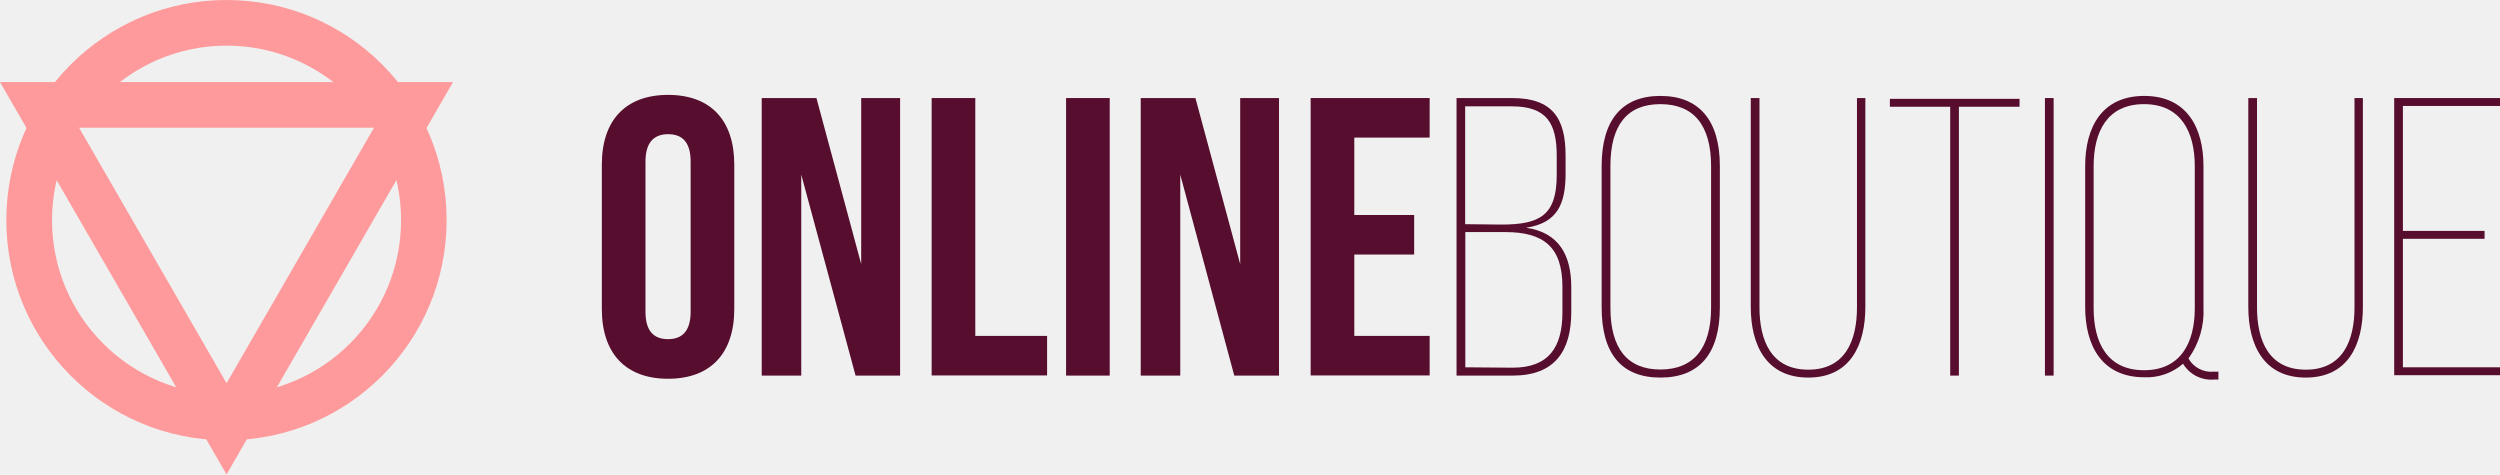
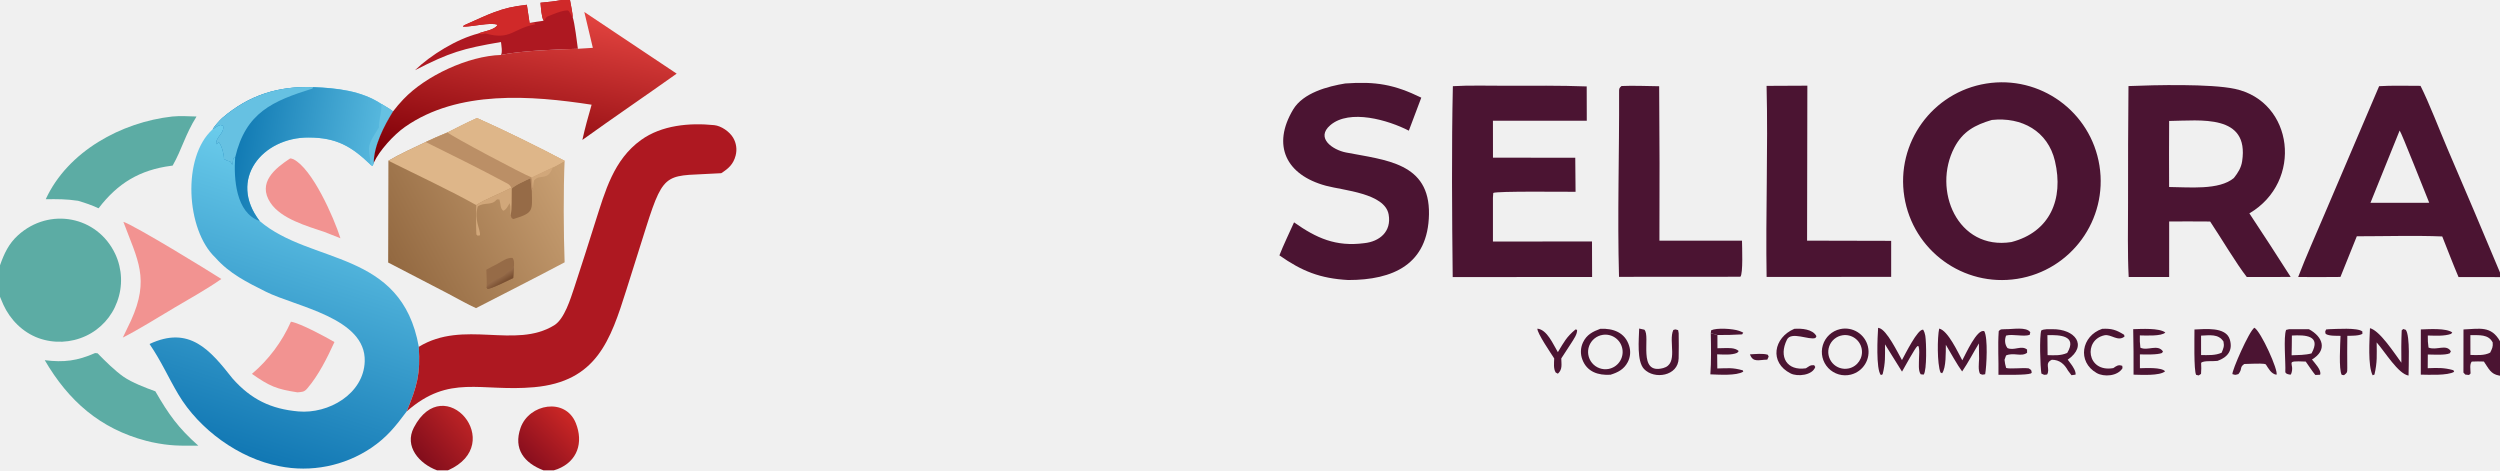
- <svg xmlns="http://www.w3.org/2000/svg" version="1.1" viewBox="0 0 316.16 60" data-name="Layer 1" id="Layer_1">
-   <defs id="defs1033">
-     <style id="style1031">.cls-1{fill:#4cc8c6}.cls-2{fill:#fff}</style>
+ <svg xmlns="http://www.w3.org/2000/svg" width="1600" height="301" viewBox="0 0 1600 301">
+   <path fill="#4B1432" d="M1271.1 53.489C1305.64 47.894 1338.15 71.425 1343.65 105.999C1349.15 140.573 1325.55 173.047 1290.99 178.464C1256.55 183.86 1224.25 160.349 1218.77 125.901C1213.28 91.453 1236.7 59.063 1271.1 53.489ZM1287.28 154.925C1311.95 148.513 1320.91 127.518 1315.17 103.083C1310.67 83.942 1293.96 74.709 1274.78 76.769C1264.06 79.94 1256.21 84.054 1250.79 94.424C1236.59 121.578 1252.73 160.345 1287.28 154.925Z" />
+   <defs>
+     <linearGradient id="gradient_0" gradientUnits="userSpaceOnUse" x1="249.6" y1="165.787" x2="360.075" y2="106.06">
+       <stop offset="0" stop-color="#936941" />
+       <stop offset="1" stop-color="#C9A073" />
+     </linearGradient>
  </defs>
-   <g id="g1073">
-     <g id="g1041" style="fill:#fe9a9b;fill-opacity:1">
-       <path id="path1037" class="cls-1" d="M28.65,5.77A22.07,22.07,0,1,1,6.58,27.84,22.09,22.09,0,0,1,28.65,5.77m0-5.77A27.84,27.84,0,1,0,56.48,27.84,27.83,27.83,0,0,0,28.65,0Z" style="fill:#fe9a9b;fill-opacity:1" />
-       <path id="path1039" class="cls-1" d="M47.3,16.15,28.65,48.46,10,16.15H47.3m10-5.77H0L28.65,60,57.29,10.38Z" style="fill:#fe9a9b;fill-opacity:1" />
-     </g>
-     <g id="g1071" style="fill:#570d2d;fill-opacity:1">
-       <path style="fill:#570d2d;fill-opacity:1" id="path1043" class="cls-2" d="M76.11,20.82c0-5.61,3-8.82,8.38-8.82s8.37,3.21,8.37,8.82V39.08c0,5.61-3,8.82-8.37,8.82s-8.38-3.21-8.38-8.82Zm5.52,18.61c0,2.5,1.1,3.46,2.86,3.46s2.85-1,2.85-3.46v-19c0-2.5-1.1-3.46-2.85-3.46s-2.86,1-2.86,3.46Z" />
-       <path style="fill:#570d2d;fill-opacity:1" id="path1045" class="cls-2" d="M101.33,22.08V47.5h-5V12.4h6.92l5.66,21v-21h4.92V47.5H108.2Z" />
-       <path style="fill:#570d2d;fill-opacity:1" id="path1047" class="cls-2" d="M117.82,12.4h5.52V42.48h9.08v5h-14.6Z" />
-       <path style="fill:#570d2d;fill-opacity:1" id="path1049" class="cls-2" d="M134.82,12.4h5.52V47.5h-5.52Z" />
-       <path style="fill:#570d2d;fill-opacity:1" id="path1051" class="cls-2" d="M149.26,22.08V47.5h-5V12.4h6.92l5.66,21v-21h4.91V47.5h-5.66Z" />
-       <path style="fill:#570d2d;fill-opacity:1" id="path1053" class="cls-2" d="M171.27,27.19h7.57v5h-7.57V42.48h9.53v5H165.75V12.4H180.8v5h-9.53Z" />
-       <path style="fill:#570d2d;fill-opacity:1" id="path1055" class="cls-2" d="M191.22,12.4c5.12,0,6.77,2.56,6.77,7.27v2.26c0,3.91-1.05,6.27-5,6.87,4.16.6,5.72,3.46,5.72,7.52v3.11c0,5-2.11,8.07-7.42,8.07H184.2V12.4Zm-1.35,16c4.86,0,7-1.16,7-6.27V19.72c0-4.11-1.25-6.27-5.67-6.27h-5.91v14.9Zm1.41,18.1c4.61,0,6.31-2.61,6.31-7V36.27c0-5.07-2.4-6.92-7.22-6.92h-5.06v17.1Z" />
-       <path style="fill:#570d2d;fill-opacity:1" id="path1057" class="cls-2" d="M202.55,21c0-5.81,2.56-8.87,7.43-8.87s7.52,3.06,7.52,8.87V38.87c0,5.82-2.56,8.88-7.52,8.88s-7.43-3.06-7.43-8.88Zm1.11,17.91c0,5.16,2.15,7.82,6.32,7.82s6.41-2.66,6.41-7.82V21c0-5.17-2.2-7.83-6.41-7.83s-6.32,2.66-6.32,7.83Z" />
-       <path style="fill:#570d2d;fill-opacity:1" id="path1059" class="cls-2" d="M222.51,38.87c0,4.22,1.5,7.88,6.17,7.88s6.16-3.66,6.16-7.88V12.4h1.06V38.82c0,4.82-1.91,8.93-7.22,8.93s-7.27-4.11-7.27-8.93V12.4h1.1Z" />
-       <path style="fill:#570d2d;fill-opacity:1" id="path1061" class="cls-2" d="M246.63,47.5v-34H239v-1H255.4v1h-7.67V47.5Z" />
-       <path style="fill:#570d2d;fill-opacity:1" id="path1063" class="cls-2" d="M259.71,12.4V47.5h-1.1V12.4Z" />
-       <path style="fill:#570d2d;fill-opacity:1" id="path1065" class="cls-2" d="M278.66,21V38.87a10.14,10.14,0,0,1-1.9,6.47A3.33,3.33,0,0,0,280,47h.55v1H280a4.16,4.16,0,0,1-3.92-2,7,7,0,0,1-4.91,1.71c-5.36,0-7.47-4-7.47-8.88V21c0-4.91,2.11-8.87,7.47-8.87S278.66,16.11,278.66,21Zm-13.89,0v18c0,4.31,1.71,7.82,6.37,7.82s6.42-3.51,6.42-7.82V21c0-4.32-1.76-7.83-6.42-7.83S264.77,16.66,264.77,21Z" />
-       <path style="fill:#570d2d;fill-opacity:1" id="path1067" class="cls-2" d="M285.43,38.87c0,4.22,1.5,7.88,6.17,7.88s6.16-3.66,6.16-7.88V12.4h1.06V38.82c0,4.82-1.91,8.93-7.22,8.93s-7.27-4.11-7.27-8.93V12.4h1.1Z" />
-       <path style="fill:#570d2d;fill-opacity:1" id="path1069" class="cls-2" d="M314.21,29.2v1H303.88V46.45h12.28v1H302.78V12.4h13.38v1H303.88V29.2Z" />
-     </g>
-   </g>
+   <path fill="url(#gradient_0)" d="M305.3 75.569C321.768 82.885 345.486 94.485 361.353 102.956C360.543 121.557 360.67 149.2 361.357 167.884C342.687 177.809 323.467 187.495 304.653 197.202C299.658 195.053 291.519 190.38 286.329 187.687L248.426 168.014L248.58 102.863C255.88 98.584 264.698 94.587 272.425 90.894C277.044 88.726 281.72 86.681 286.448 84.763C292.474 81.756 299.178 78.221 305.3 75.569Z" />
+   <path fill="#DEB689" d="M305.3 75.569C321.768 82.885 345.486 94.485 361.353 102.956C359.959 103.746 355.006 106.667 353.798 107.095C349.28 109.215 344.779 111.37 340.296 113.562C340.595 116.075 340.877 118.59 341.143 121.107L340.357 122.06C339.958 120.136 339.721 116.18 339.533 114.077C336.472 115.553 329.355 118.584 327.428 120.881L327.194 120.19C321.129 123.408 309.542 127.925 304.784 131.263C288.56 122.079 265.585 111.376 248.58 102.863C255.88 98.584 264.698 94.587 272.425 90.894C277.044 88.726 281.72 86.681 286.448 84.763C292.474 81.756 299.178 78.221 305.3 75.569Z" />
+   <path fill="#DEB689" d="M305.3 75.569C321.768 82.885 345.486 94.485 361.353 102.956C359.959 103.746 355.006 106.667 353.798 107.095C349.28 109.215 344.779 111.37 340.296 113.562C335.649 112.01 288.049 86.675 286.448 84.763C292.474 81.756 299.178 78.221 305.3 75.569Z" />
+   <path fill="#BB8F66" d="M272.425 90.894C277.044 88.726 281.72 86.681 286.448 84.763C288.049 86.675 335.649 112.01 340.296 113.562C340.595 116.075 340.877 118.59 341.143 121.107L340.357 122.06C339.958 120.136 339.721 116.18 339.533 114.077C336.472 115.553 329.355 118.584 327.428 120.881L327.194 120.19C326.431 118.144 325.185 117.709 323.395 116.749C306.649 107.764 289.445 99.344 272.425 90.894Z" />
+   <path fill="#966B47" d="M339.533 114.077C339.721 116.18 339.958 120.136 340.357 122.06C340.593 134.918 341.796 136.145 328.562 140.2C327.094 139.44 327.542 139.838 326.912 137.919C327.483 134.089 327.372 125.11 327.428 120.881C329.355 118.584 336.472 115.553 339.533 114.077Z" />
+   <path fill="#D1A77A" d="M304.784 131.263C309.542 127.925 321.129 123.408 327.194 120.19L327.428 120.881C327.372 125.11 327.483 134.089 326.912 137.919C326.467 135.11 327.174 133.267 326.14 130.055C325.058 131.902 324.043 134.214 322.095 134.889C320.055 133.287 320.578 131.151 319.663 127.735C318.695 127.619 318.226 127.291 317.59 128.039C314.514 131.654 309.762 129.264 305.758 132.136C303.285 141.429 307.546 146.45 307.212 150.612L305.703 150.836L304.883 150.076C304.513 144.003 304.717 137.385 304.784 131.263Z" />
+   <path fill="#D1A77A" d="M340.296 113.562C344.779 111.37 349.28 109.215 353.798 107.095C350.511 116.273 345.649 111.049 341.855 115.41C341.25 117.519 341.251 118.927 341.143 121.107C340.877 118.59 340.595 116.075 340.296 113.562Z" />
+   <path fill="#966B47" d="M317.861 169.139C321.275 167.268 324.586 164.703 328.048 165.059C329.166 166.708 328.978 168.093 328.967 170.064L328.488 177.938C325.735 179.229 313.984 185.173 311.937 184.904L311.404 183.918C311.696 181.403 311.351 175.41 311.251 172.614C313.146 171.476 315.842 170.182 317.861 169.139Z" />
+   <defs>
+     <linearGradient id="gradient_1" gradientUnits="userSpaceOnUse" x1="318.892" y1="176.608" x2="321.571" y2="180.892">
+       <stop offset="0" stop-color="#9C714F" />
+       <stop offset="1" stop-color="#7A5032" />
+     </linearGradient>
+   </defs>
+   <path fill="url(#gradient_1)" d="M324.316 174.345C326.418 171.77 326.737 174.61 328.967 170.064L328.488 177.938C325.735 179.229 313.984 185.173 311.937 184.904L311.404 183.918C314.087 177.558 321.188 179.332 324.316 174.345Z" />
+   <path fill="#4B1432" d="M1362.23 55.085C1379.21 54.376 1415.02 53.563 1430.4 56.889C1467.96 65.016 1474.18 116.223 1439.6 136.558C1448.53 150.041 1457.34 163.6 1466.03 177.234L1449.8 177.294L1437.93 177.262C1431.31 168.854 1421 151.472 1414.49 141.771C1405.8 141.656 1396.97 141.736 1388.27 141.736L1388.26 177.297L1362.36 177.287C1361.58 162.262 1361.94 144.818 1361.95 129.661C1361.9 104.802 1362 79.943 1362.23 55.085ZM1388.23 119.682C1400.68 119.753 1420.28 121.892 1429.68 113.916C1432.28 110.601 1434.32 107.486 1434.97 103.198C1439.57 72.756 1408.21 77.182 1388.25 77.418C1388.24 91.413 1388.07 105.715 1388.23 119.682Z" />
+   <path fill="#4B1432" d="M929.832 55.157C939.592 54.531 953.596 54.883 963.768 54.879C980.648 54.872 998.696 54.666 1015.49 55.317L1015.54 77.254L955.478 77.271L955.505 100.904L1008.17 100.955L1008.36 122.745C1002.1 122.793 957.506 122.24 955.691 123.492L955.482 126.459L955.48 154.581L1018.88 154.539L1018.95 177.267L929.731 177.331C929.294 138.232 928.961 94.189 929.832 55.157Z" />
+   <path fill="#4B1432" d="M860.952 53.417C880.558 52.036 892.267 54.048 909.624 62.496L901.655 83.629C888.582 76.881 863.732 69.539 851.388 80.125C841.757 88.386 853.075 95.964 861.406 97.582C886.872 102.53 915.124 104.07 914.544 137.169C913.982 169.246 891.581 179.227 862.869 179.214C844.83 178.228 833.238 173.546 818.821 163.436C821.266 157.11 825.347 148.664 828.187 142.299C842.566 152.47 854.958 157.985 873.033 155.638C882.854 154.649 890.673 148.25 888.741 137.31C886.329 123.657 859.819 121.903 848.627 118.885C823.014 111.981 813.88 93.019 827.62 70.084C834.035 59.376 849.807 55.262 860.952 53.417Z" />
+   <path fill="#4B1432" d="M1130.61 54.956L1156.71 54.829L1156.53 154.015L1210.35 154.143L1210.35 177.196L1130.63 177.248C1129.94 136.813 1131.61 95.909 1130.61 54.956Z" />
+   <path fill="#4B1432" d="M1037.77 55.054C1044.71 54.697 1054.71 55.107 1061.87 55.195C1062.13 88.139 1062.18 121.085 1062.03 154.03L1114.88 154.045C1114.91 157.612 1115.67 175.407 1113.82 177.125L1036.17 177.18C1035.07 138.031 1036.39 98.118 1036.22 58.938C1036.21 56.727 1036.21 56.377 1037.77 55.054Z" />
+   <path fill="#5CACA4" d="M110.216 74.569C115.069 74.084 120.834 74.417 125.781 74.569C118.468 86.241 116.439 95.567 110.482 105.99C110.194 106.021 109.907 106.056 109.62 106.094C89.418 108.752 75.379 117.218 63.086 133.302C58.116 131.082 55.196 130.076 49.97 128.506C42.189 127.359 37.056 127.434 29.28 127.488C43.414 96.791 77.737 78.212 110.216 74.569Z" />
+   <path fill="#5CACA4" d="M60.835 225.959C61.279 226 61.822 226.05 62.461 226.11C67.068 230.854 73.726 237.426 79.113 241.158C84.389 244.814 93.342 248.265 99.419 250.435C108.011 265.323 114.04 273.78 126.898 285.209C114.994 285.297 108.97 285.459 97.14 282.992C95.99 282.74 94.846 282.465 93.707 282.167C63.986 274.395 43.828 256.524 28.639 230.52C40.885 232.064 49.544 230.944 60.835 225.959Z" />
+   <path fill="#F29391" d="M78.971 142.002C86.349 144.354 132.874 172.899 141.662 178.545C132.719 184.858 120.98 191.406 111.398 197.059C101.521 202.924 88.63 210.992 78.599 216.051C80.368 212.486 82.092 208.898 83.769 205.289C96.069 178.382 87.989 166.207 78.971 142.002Z" />
+   <path fill="#F29391" d="M186.2 205.883C192.383 206.924 208.242 215.542 214.046 218.909C209.456 228.932 203.869 240.223 196.652 248.613C194.557 251.048 193.357 250.769 190.398 251.111C176.812 248.996 172.667 247.236 161.233 239.283C171.962 230.173 180.497 218.756 186.2 205.883Z" />
+   <path fill="#F29391" d="M185.707 101.379C186.427 101.418 187.132 101.6 187.78 101.915C199.855 107.898 213.646 139.1 217.879 152.483L207.717 148.487C196.517 144.682 179.937 140.087 173.11 129.818C164.487 116.847 176.186 107.642 185.707 101.379Z" />
+   <path fill="#4B1432" d="M1024.24 210.413C1032.45 210.083 1039.99 212.746 1042.65 221.325C1043.77 224.814 1043.43 228.604 1041.71 231.84C1039.27 236.428 1035.4 238.396 1030.7 239.836C1022.91 240.318 1015.67 238.045 1012.7 230.075C1011.36 226.563 1011.49 222.658 1013.07 219.244C1015.42 214.186 1019.37 212.208 1024.24 210.413ZM1029.36 236.143C1035.32 235.087 1039.33 229.422 1038.34 223.44C1037.35 217.458 1031.73 213.386 1025.75 214.31C1021.81 214.917 1018.51 217.592 1017.09 221.314C1015.68 225.037 1016.37 229.233 1018.91 232.301C1021.45 235.37 1025.44 236.837 1029.36 236.143Z" />
+   <path fill="#4B1432" d="M1177.66 210.637C1185.64 208.85 1193.58 213.811 1195.47 221.772C1197.36 229.733 1192.51 237.74 1184.58 239.742C1179.36 241.062 1173.83 239.465 1170.11 235.562C1166.39 231.66 1165.06 226.056 1166.62 220.895C1168.18 215.734 1172.4 211.815 1177.66 210.637ZM1183.2 235.791C1188.9 234.536 1192.57 228.97 1191.48 223.23C1190.39 217.49 1184.94 213.657 1179.18 214.579C1175.29 215.2 1172.06 217.883 1170.73 221.584C1169.39 225.284 1170.18 229.416 1172.77 232.371C1175.37 235.326 1179.36 236.636 1183.2 235.791Z" />
+   <path fill="#4B1432" d="M1313.49 210.675C1328.02 210.52 1336.4 221.105 1323.36 230.184C1324.15 231.212 1324.92 232.252 1325.68 233.303C1326.8 234.865 1328.69 237.789 1328.36 239.762L1325.74 240.135L1323.51 237.181C1321.26 233.106 1318.22 230.27 1313.21 230.24C1308.2 232.476 1312.34 236.113 1310.13 239.681C1307.81 239.963 1308.7 240.084 1306.5 239.073C1305.74 234.995 1305.13 215.197 1306.42 211.493C1308.26 210.468 1311.28 210.691 1313.49 210.675ZM1310.46 227.292C1314.96 227.383 1318.8 227.723 1323.01 225.879C1329.71 214.642 1318.07 214.3 1310.35 214.489L1310.46 227.292Z" />
+   <path fill="#4B1432" d="M1464.99 210.689L1477.67 210.67C1486.88 215.627 1489.59 224.155 1479.66 230.083C1481.46 232.411 1486.03 237.048 1484.85 239.841L1481.8 239.979C1480.11 237.983 1477.27 233.691 1475.67 231.408C1460.82 230.768 1469.41 232.093 1466.18 239.704C1464.94 239.902 1462.53 239.172 1462.6 237.935C1462.91 232.613 1461.31 215.434 1463.12 211.137L1464.99 210.689ZM1466.63 227.385C1470.74 227.239 1475.46 227.256 1479.37 226.181C1485.78 214.622 1475.4 214.273 1466.8 214.74C1466.74 218.87 1466.77 223.287 1466.63 227.385Z" />
+   <path fill="#4B1432" d="M1404.46 210.875C1410.92 210.651 1424.6 208.926 1427.09 217.303C1429.15 224.22 1425.74 228.648 1419.21 230.962C1415.99 231.386 1410.52 230.657 1408.72 232.17C1408.84 234.887 1408.88 236.59 1408.66 239.295L1407.17 240.282L1405.54 239.912C1403.96 237.506 1404.47 215.371 1404.46 210.875ZM1408.69 227.238C1413.02 227.263 1417.88 227.589 1421.86 225.731C1423.01 222.824 1423.65 221.651 1423.03 218.582C1419.75 213.513 1414.18 214.61 1408.68 214.798L1408.69 227.238Z" />
+   <path fill="#4B1432" d="M1255.87 230.603C1257.98 226.771 1265.34 210.107 1269.94 211.962C1272.37 216.332 1271.42 234.425 1270.51 239.515C1268.32 239.845 1269.07 239.995 1267.21 239.226C1265.92 236.89 1266.49 232.58 1266.62 229.751L1266.49 219.78C1262.69 226.026 1260.04 231.423 1255.77 237.729C1252.94 234.014 1247.95 225.052 1245.34 220.654C1245.26 225.405 1245.6 235.272 1242.95 238.905L1241.91 238.386C1239.72 232.806 1239.86 215.924 1241.08 210.293C1246.67 211.511 1253.09 225.548 1255.87 230.603Z" />
+   <path fill="#4B1432" d="M1201.99 209.8C1202.27 209.861 1202.54 209.93 1202.81 210.005C1207.63 211.383 1214.54 225.624 1217.25 230.463C1219.23 226.893 1227.48 210.042 1230.86 211.048C1231.54 212.24 1231.99 213.548 1232.2 214.906C1232.84 218.937 1233.28 236.855 1231.17 239.734L1229.28 239.563C1227.55 237.256 1228.18 232.706 1228.17 229.268C1228.29 226.668 1228.53 224.181 1227.92 221.64L1227.19 221.461C1225.6 222.638 1219.11 234.779 1217.29 237.845C1213.62 232.056 1209.99 226.236 1206.41 220.386C1206.4 227.983 1206.75 232.053 1204.88 239.549L1203.76 240.061C1200.5 236.191 1201.64 215.338 1201.99 209.8Z" />
+   <path fill="#4B1432" d="M1442.81 209.742C1447.05 212.185 1458.31 237.226 1456.96 239.843C1453.5 239.328 1451.74 235.659 1450.18 233.292C1449.62 232.45 1443.62 232.777 1441.99 232.773C1440.16 232.788 1438.17 232.898 1436.33 232.961C1433.09 235.19 1435.37 236.021 1432.57 239.422C1430.2 240.013 1431.07 240.076 1428.76 239.456C1428.23 237.515 1439.45 211.83 1442.81 209.742Z" />
+   <path fill="#4B1432" d="M1516.78 210.036C1523.12 211.574 1532.71 226.497 1536.88 232.132C1536.78 224.921 1536.77 218.622 1537.09 211.41L1538.1 210.555L1539.72 211.111C1542.58 215.172 1541.47 234.109 1541.47 240.363C1534.9 239.325 1526.55 225.418 1521.06 219.141C1521.13 227.236 1521.51 231.734 1519.65 239.73L1518.48 240.184C1515.32 233.971 1516.51 217.531 1516.78 210.036Z" />
+   <path fill="#4B1432" d="M1549.33 210.837C1554.42 210.679 1565.45 209.853 1569.45 212.762L1568.69 213.693C1564.23 215.256 1558.59 214.815 1553.79 214.726C1553.77 217.81 1553.81 219.401 1554.25 222.445C1559.39 224.536 1565.64 219.897 1568.56 224.846L1567.86 226.108C1564.97 227.429 1557.36 226.928 1553.8 226.875L1553.74 235.653C1560.24 235.468 1563.76 235.168 1570.16 236.914L1570.65 237.96C1566.53 240.445 1554.38 239.841 1549.31 239.763L1549.33 210.837Z" />
+   <path fill="#4B1432" d="M1283.39 210.676C1288.19 210.776 1296.95 208.959 1299.39 212.673L1298.98 214.326C1294.97 215.669 1287.99 213.577 1283.88 214.782C1282.85 217.514 1283.04 220.449 1284.77 222.754C1289.02 224.666 1293.67 220.765 1297.32 223.702L1297.34 225.778C1293.57 228.591 1288.83 225.358 1283.88 227.485L1282.9 230.259C1283.12 232.459 1283.34 233.37 1283.94 235.499C1286.66 236.288 1293.85 235.257 1298.35 235.735C1300.3 237.089 1299.87 236.384 1300.31 238.48L1299.81 238.996C1296.92 240.174 1282.94 239.849 1279.01 239.859C1279.2 230.492 1278.49 221.438 1279.19 211.912C1280.53 210.417 1280.83 210.873 1283.39 210.676Z" />
+   <path fill="#4B1432" d="M1365.25 210.672C1370.36 210.542 1381.87 209.787 1385.81 212.793C1383.54 215.302 1373.05 214.717 1369.5 214.658C1369.43 217.796 1369.46 219.431 1369.85 222.536C1374.54 224.745 1380.91 220.028 1384.31 224.914L1383.69 225.911C1380.6 227.176 1373.21 226.822 1369.53 226.819L1369.55 235.668C1373.14 235.599 1383.43 234.946 1385.65 237.635C1382.3 240.651 1370.17 239.861 1365.47 239.786C1365.53 230.081 1365.46 220.375 1365.25 210.672Z" />
+   <path fill="#4B1432" d="M1049.07 210.275L1052.36 210.984C1056.67 214.965 1047.62 240.086 1064.47 235.564C1074.46 232.883 1067.6 218.492 1070.91 211.197C1072.65 210.642 1072.04 210.747 1074.01 211.29L1074.35 213.241C1074.44 218.651 1074.46 223.83 1074.33 229.343C1074.07 240.741 1058.71 243.086 1052.18 236.158C1047.44 231.134 1048.9 217.222 1049.07 210.275Z" />
+   <path fill="#4B1432" d="M1345.38 210.452C1351.39 210.138 1354.32 211.068 1359.44 214.261L1359.69 215.381C1355.47 218.882 1351.02 213.695 1346.89 214.567C1333.23 217.449 1335.45 238.584 1352.52 235.582C1354.73 234.067 1355.74 233.247 1358.25 234.137L1358.41 235.624C1355.29 240.824 1346.51 241.38 1341.88 238.743C1329.24 231.549 1332.08 214.985 1345.38 210.452Z" />
+   <path fill="#4B1432" d="M1148.36 210.447C1152.87 210.14 1160.13 210.537 1162.53 215.181L1161.87 216.299C1157.97 217.893 1146.38 211.869 1143.66 217.353C1138.18 228.375 1143.61 237.489 1155.76 235.712C1158.6 234.004 1158.13 233.719 1161.04 233.703L1161.77 234.864C1159.91 240.294 1150.37 241.18 1146.05 239.019C1132.17 232.08 1135.05 216.077 1148.36 210.447Z" />
+   <path fill="#4B1432" d="M1094.9 213.241L1099.14 214.413L1099.17 222.882C1100.39 222.847 1101.61 222.819 1102.84 222.799C1105.99 222.747 1110.36 222.349 1112.79 224.696L1111.79 225.817C1108.07 227.377 1103.11 226.888 1098.99 226.764L1099.08 235.819C1106.05 235.66 1108.7 235.163 1115.38 237.018L1115.7 237.828C1111.38 240.616 1099.94 239.749 1094.63 239.584C1095.24 232.028 1095.06 220.913 1094.9 213.241Z" />
+   <path fill="#4B1432" d="M997.033 225.378C1000.85 219.097 1002.51 215.634 1008.34 210.836L1009.34 211.107C1009.49 213.921 1007.3 216.818 1005.79 219.299L999.217 229.394C999.308 233.31 1000.06 236.386 997.056 239.161L995.655 238.415C994.111 235.98 994.597 232.372 994.697 229.408C992.554 226.027 983.762 213.236 983.919 210.327C990.183 210.998 993.89 220.177 997.033 225.378Z" />
+   <path fill="#4B1432" d="M1490.56 210.691C1495.1 210.588 1508.88 209.541 1511.91 212.151L1511.93 213.675C1509.53 215.022 1505.18 214.839 1502.29 214.936C1502.12 221.554 1502.26 228.85 1502.26 235.523C1502.26 238.393 1502.22 238.476 1500.17 240.115L1498.71 239.903C1496.71 236.706 1497.78 219.796 1497.94 214.939C1495.13 214.869 1490.63 215.134 1488.44 213.688C1488.01 211.922 1487.97 212.616 1488.72 210.864L1490.56 210.691Z" />
+   <path fill="#4B1432" d="M1094.9 213.241L1095.13 211.4C1098.65 209.681 1108.93 210.339 1112.94 211.713C1113.88 212.035 1114.8 212.431 1115.68 212.9L1114.95 214.004C1109.69 214.32 1104.42 214.457 1099.14 214.413L1094.9 213.241Z" />
+   <path fill="#4B1432" d="M1119.96 226.795C1123.27 226.615 1128.49 226.037 1131.42 227.052L1131.95 228.22L1131.07 230.161C1125.44 230.284 1121.97 232.171 1119.96 226.795Z" />
+   <defs>
+     <linearGradient id="gradient_2" gradientUnits="userSpaceOnUse" x1="158.307" y1="290.676" x2="217.857" y2="103.295">
+       <stop offset="0" stop-color="#1278B4" />
+       <stop offset="1" stop-color="#6CCDEC" />
+     </linearGradient>
+   </defs>
+   <path fill="url(#gradient_2)" d="M136.107 82.756C137.146 80.866 140.613 76.922 142.264 75.505C159.541 60.675 178.31 55.036 200.432 55.737C215.379 56.368 231.17 57.97 244.144 66.573C246.512 67.99 249.424 69.617 251.541 71.316C245.842 80.377 239.261 93.297 239.184 104.19L238.563 106.07C238.105 105.937 237.578 105.872 237.316 105.56C224.954 93.635 215.392 88.094 197.649 87.998C167.781 87.836 145.785 114.966 166.205 141.463C199.064 169.502 256.966 159.624 268.033 221.964C269.118 239.722 266.96 246.903 260.289 263.291C253.131 272.832 247.773 279.709 237.653 286.604C220.361 298.252 199.127 302.483 178.695 298.35C152.9 293.384 127.474 274.825 114.181 252.451C107.39 241.022 103.544 231.711 95.709 220.162C121.221 208.151 134.501 224.046 148.762 242.157C160.659 255.666 173.467 261.76 190.927 263.316C210.269 265.039 232.717 252.145 233.426 231.349C234.38 203.359 189.258 196.291 170.057 186.644C158.017 180.594 146.916 175.18 137.781 164.821C119.159 147.24 116.287 100.539 136.107 82.756Z" />
+   <defs>
+     <linearGradient id="gradient_3" gradientUnits="userSpaceOnUse" x1="152.925" y1="91.819" x2="238.38" y2="105.943">
+       <stop offset="0" stop-color="#127BB4" />
+       <stop offset="1" stop-color="#56B7DD" />
+     </linearGradient>
+   </defs>
+   <path fill="url(#gradient_3)" d="M136.107 82.756C137.146 80.866 140.613 76.922 142.264 75.505C159.541 60.675 178.31 55.036 200.432 55.737C215.379 56.368 231.17 57.97 244.144 66.573C246.512 67.99 249.424 69.617 251.541 71.316C245.842 80.377 239.261 93.297 239.184 104.19L238.563 106.07C238.105 105.937 237.578 105.872 237.316 105.56C224.954 93.635 215.392 88.094 197.649 87.998C167.781 87.836 145.785 114.966 166.205 141.463C150.821 136.219 149.605 114.13 150.481 100.881L149.372 101.188C149.088 102.583 148.978 103.767 148.837 105.171L148.432 105.171C147.378 103.286 147.839 103.447 145.685 102.932C145.426 102.87 143.373 101.811 143.373 101.737C143.355 98.686 141.98 93.374 140.062 90.989C139.411 91.622 139.209 91.834 138.393 92.319C137.906 87.593 143.794 85.378 142.763 80.521L141.056 79.97C138.953 80.766 137.961 81.507 136.107 82.756Z" />
+   <path fill="#66C1E2" d="M136.107 82.756C137.146 80.866 140.613 76.922 142.264 75.505C159.541 60.675 178.31 55.036 200.432 55.737L199.959 56.694C174.448 64.674 157.217 71.972 150.481 100.881L149.372 101.188C149.088 102.583 148.978 103.767 148.837 105.171L148.432 105.171C147.378 103.286 147.839 103.447 145.685 102.932C145.426 102.87 143.373 101.811 143.373 101.737C143.355 98.686 141.98 93.374 140.062 90.989C139.411 91.622 139.209 91.834 138.393 92.319C137.906 87.593 143.794 85.378 142.763 80.521L141.056 79.97C138.953 80.766 137.961 81.507 136.107 82.756Z" />
+   <path fill="#66C1E2" d="M244.144 66.573C246.512 67.99 249.424 69.617 251.541 71.316C245.842 80.377 239.261 93.297 239.184 104.19L238.563 106.07C238.105 105.937 237.578 105.872 237.316 105.56C235.746 92.081 234.764 93.949 242.535 81.572C242.344 76.791 244.328 72.557 244.144 66.573Z" />
+   <path fill="#AE1821" d="M268.033 221.964C296.815 204.368 329.56 223.622 354.695 208.178C361.268 204.139 365.128 191.209 367.552 184C372.157 169.968 376.666 155.905 381.078 141.812C387.307 122.423 392.65 102.277 410.276 89.593C423.483 80.089 441.212 78.494 457.058 80.085C461.55 80.536 466.854 84.199 469.19 88.11C471.253 91.567 471.83 95.713 470.788 99.603C469.341 105.153 466.161 107.939 461.574 110.844C426.793 113.135 425.473 107.608 413.536 145.389L400.892 185.48C390.643 217.933 381.794 244.222 341.838 247.81C307.414 250.901 287.781 239.182 260.289 263.291C266.96 246.903 269.118 239.722 268.033 221.964Z" />
+   <path fill="#4B1432" d="M1522.64 55.16C1530.16 54.634 1541.34 54.949 1549.13 54.941C1554.52 65.576 1561.52 83.812 1566.45 95.349C1577.78 121.646 1588.96 148.005 1600 174.426L1600 177.348L1573.46 177.32C1569.88 168.918 1566.44 159.85 1563.04 151.327C1546.36 150.628 1525.37 151.223 1508.36 151.218C1504.81 159.871 1501.32 168.548 1497.88 177.249C1489 177.418 1479.74 177.284 1470.83 177.283C1475.69 164.507 1482.35 149.696 1487.73 136.977L1522.64 55.16ZM1517.1 129.79L1537.11 129.781L1554.71 129.77C1552.68 124.926 1536.76 84.38 1535.77 83.536L1517.1 129.79Z" />
+   <defs>
+     <linearGradient id="gradient_4" gradientUnits="userSpaceOnUse" x1="328.304" y1="110.039" x2="347.129" y2="4.887">
+       <stop offset="0" stop-color="#800008" />
+       <stop offset="1" stop-color="#E2433F" />
+     </linearGradient>
+   </defs>
+   <path fill="url(#gradient_4)" d="M373.961 7.669L433.073 47.135C413.013 61.384 392.687 75.216 372.718 89.556C374.457 81.663 376.39 74.783 378.63 67.009C340.166 61.109 293.204 57.389 259.159 81.244C252.057 86.22 242.858 96.234 239.184 104.19C239.261 93.297 245.842 80.377 251.541 71.316C253.598 68.61 255.804 66.021 258.148 63.56C272.374 48.513 299.78 35.758 320.63 35.178C331.97 32.553 358.26 31.464 369.85 31.215L379.418 30.614L373.961 7.669Z" />
+   <path fill="#5CACA4" d="M0 169.791C2.688 162.244 5.527 156.009 11.552 150.548C31.537 132.432 62.308 138.176 73.769 162.585C78.237 172.156 78.683 183.12 75.009 193.023C71.528 202.743 64.3 210.662 54.941 215.008C45.377 219.46 34.44 219.939 24.523 216.341C14.495 212.621 6.55 204.64 2.131 194.972C1.382 193.315 0.672 191.642 0 189.953L0 169.791Z" />
+   <path fill="#AE1821" d="M359.571 0L364.79 0C365.3 2.78 366.514 8.666 366.583 11.224C367.707 14.224 369.367 27.588 369.85 31.215C358.26 31.464 331.97 32.553 320.63 35.178C321.671 33.439 320.863 29.137 320.631 26.883C295.845 31.139 287.953 33.497 265.592 44.919C275.774 35.099 292.469 24.896 306.17 21.434C309.557 19.977 316.683 19.264 318.455 15.867C313.971 14.082 301.947 17.223 296.272 17.071L296.899 16.242C312.375 9.424 320.51 4.749 337.184 3.057L338.931 14.694C341.036 14.214 345.633 13.637 347.933 13.283C346.484 10.643 346.219 4.904 345.912 1.747C350.729 1.288 354.824 0.912 359.571 0Z" />
+   <path fill="#D02929" d="M306.17 21.434C309.557 19.977 316.683 19.264 318.455 15.867C313.971 14.082 301.947 17.223 296.272 17.071L296.899 16.242C312.375 9.424 320.51 4.749 337.184 3.057L338.931 14.694C339.856 14.771 341.239 14.929 342.118 14.862L342.597 15.569C328.436 18.128 326.964 25.802 311.356 21.588C309.392 21.058 309.282 22.593 306.17 21.434Z" />
+   <path fill="#D02929" d="M359.571 0L364.79 0C365.3 2.78 366.514 8.666 366.583 11.224C365.301 9.468 364.227 6.684 363.289 6.664C359.635 6.586 353.258 9.418 349.97 10.756C349.761 11.007 348.003 13.248 347.933 13.283C346.484 10.643 346.219 4.904 345.912 1.747C350.729 1.288 354.824 0.912 359.571 0Z" />
+   <defs>
+     <linearGradient id="gradient_5" gradientUnits="userSpaceOnUse" x1="337.916" y1="292.827" x2="364.047" y2="267.346">
+       <stop offset="0" stop-color="#8B0F1E" />
+       <stop offset="1" stop-color="#C82625" />
+     </linearGradient>
+   </defs>
+   <path fill="url(#gradient_5)" d="M347.808 301C335.574 296.371 328.385 287.405 333.173 273.803C338.606 258.368 361.896 254.196 368.546 270.847C373.449 283.125 369.682 295.217 356.803 300.244C356.048 300.547 355.274 300.8 354.485 301L347.808 301Z" />
+   <defs>
+     <linearGradient id="gradient_6" gradientUnits="userSpaceOnUse" x1="268.652" y1="291.665" x2="296.575" y2="268.582">
+       <stop offset="0" stop-color="#840E1C" />
+       <stop offset="1" stop-color="#B92225" />
+     </linearGradient>
+   </defs>
+   <path fill="url(#gradient_6)" d="M279.687 301C268.362 296.792 258.561 285.738 264.872 273.631C284.321 236.323 325.007 284.107 286.732 301L279.687 301Z" />
+   <path fill="#4B1432" d="M1576.63 210.853C1586.91 210.457 1594.29 208.287 1600 218.386L1600 240.456C1599.78 240.419 1599.56 240.379 1599.33 240.338C1594.03 239.334 1592.9 236.099 1589.68 231.377C1587.23 231.214 1584.41 231.353 1581.94 231.416C1580.46 233.143 1581.12 236.184 1581.17 239.005L1580.19 239.993L1577.81 239.739C1577.47 239.377 1577.07 238.947 1576.6 238.448C1576.61 230.435 1576.62 218.443 1576.63 210.853ZM1581.07 227.155C1585.1 227.256 1590.12 227.662 1593.72 225.665C1594.98 223.027 1595.58 222.067 1595.33 219.183C1592.52 213.75 1586.61 214.591 1581.04 214.484L1581.07 227.155Z" />
</svg>
